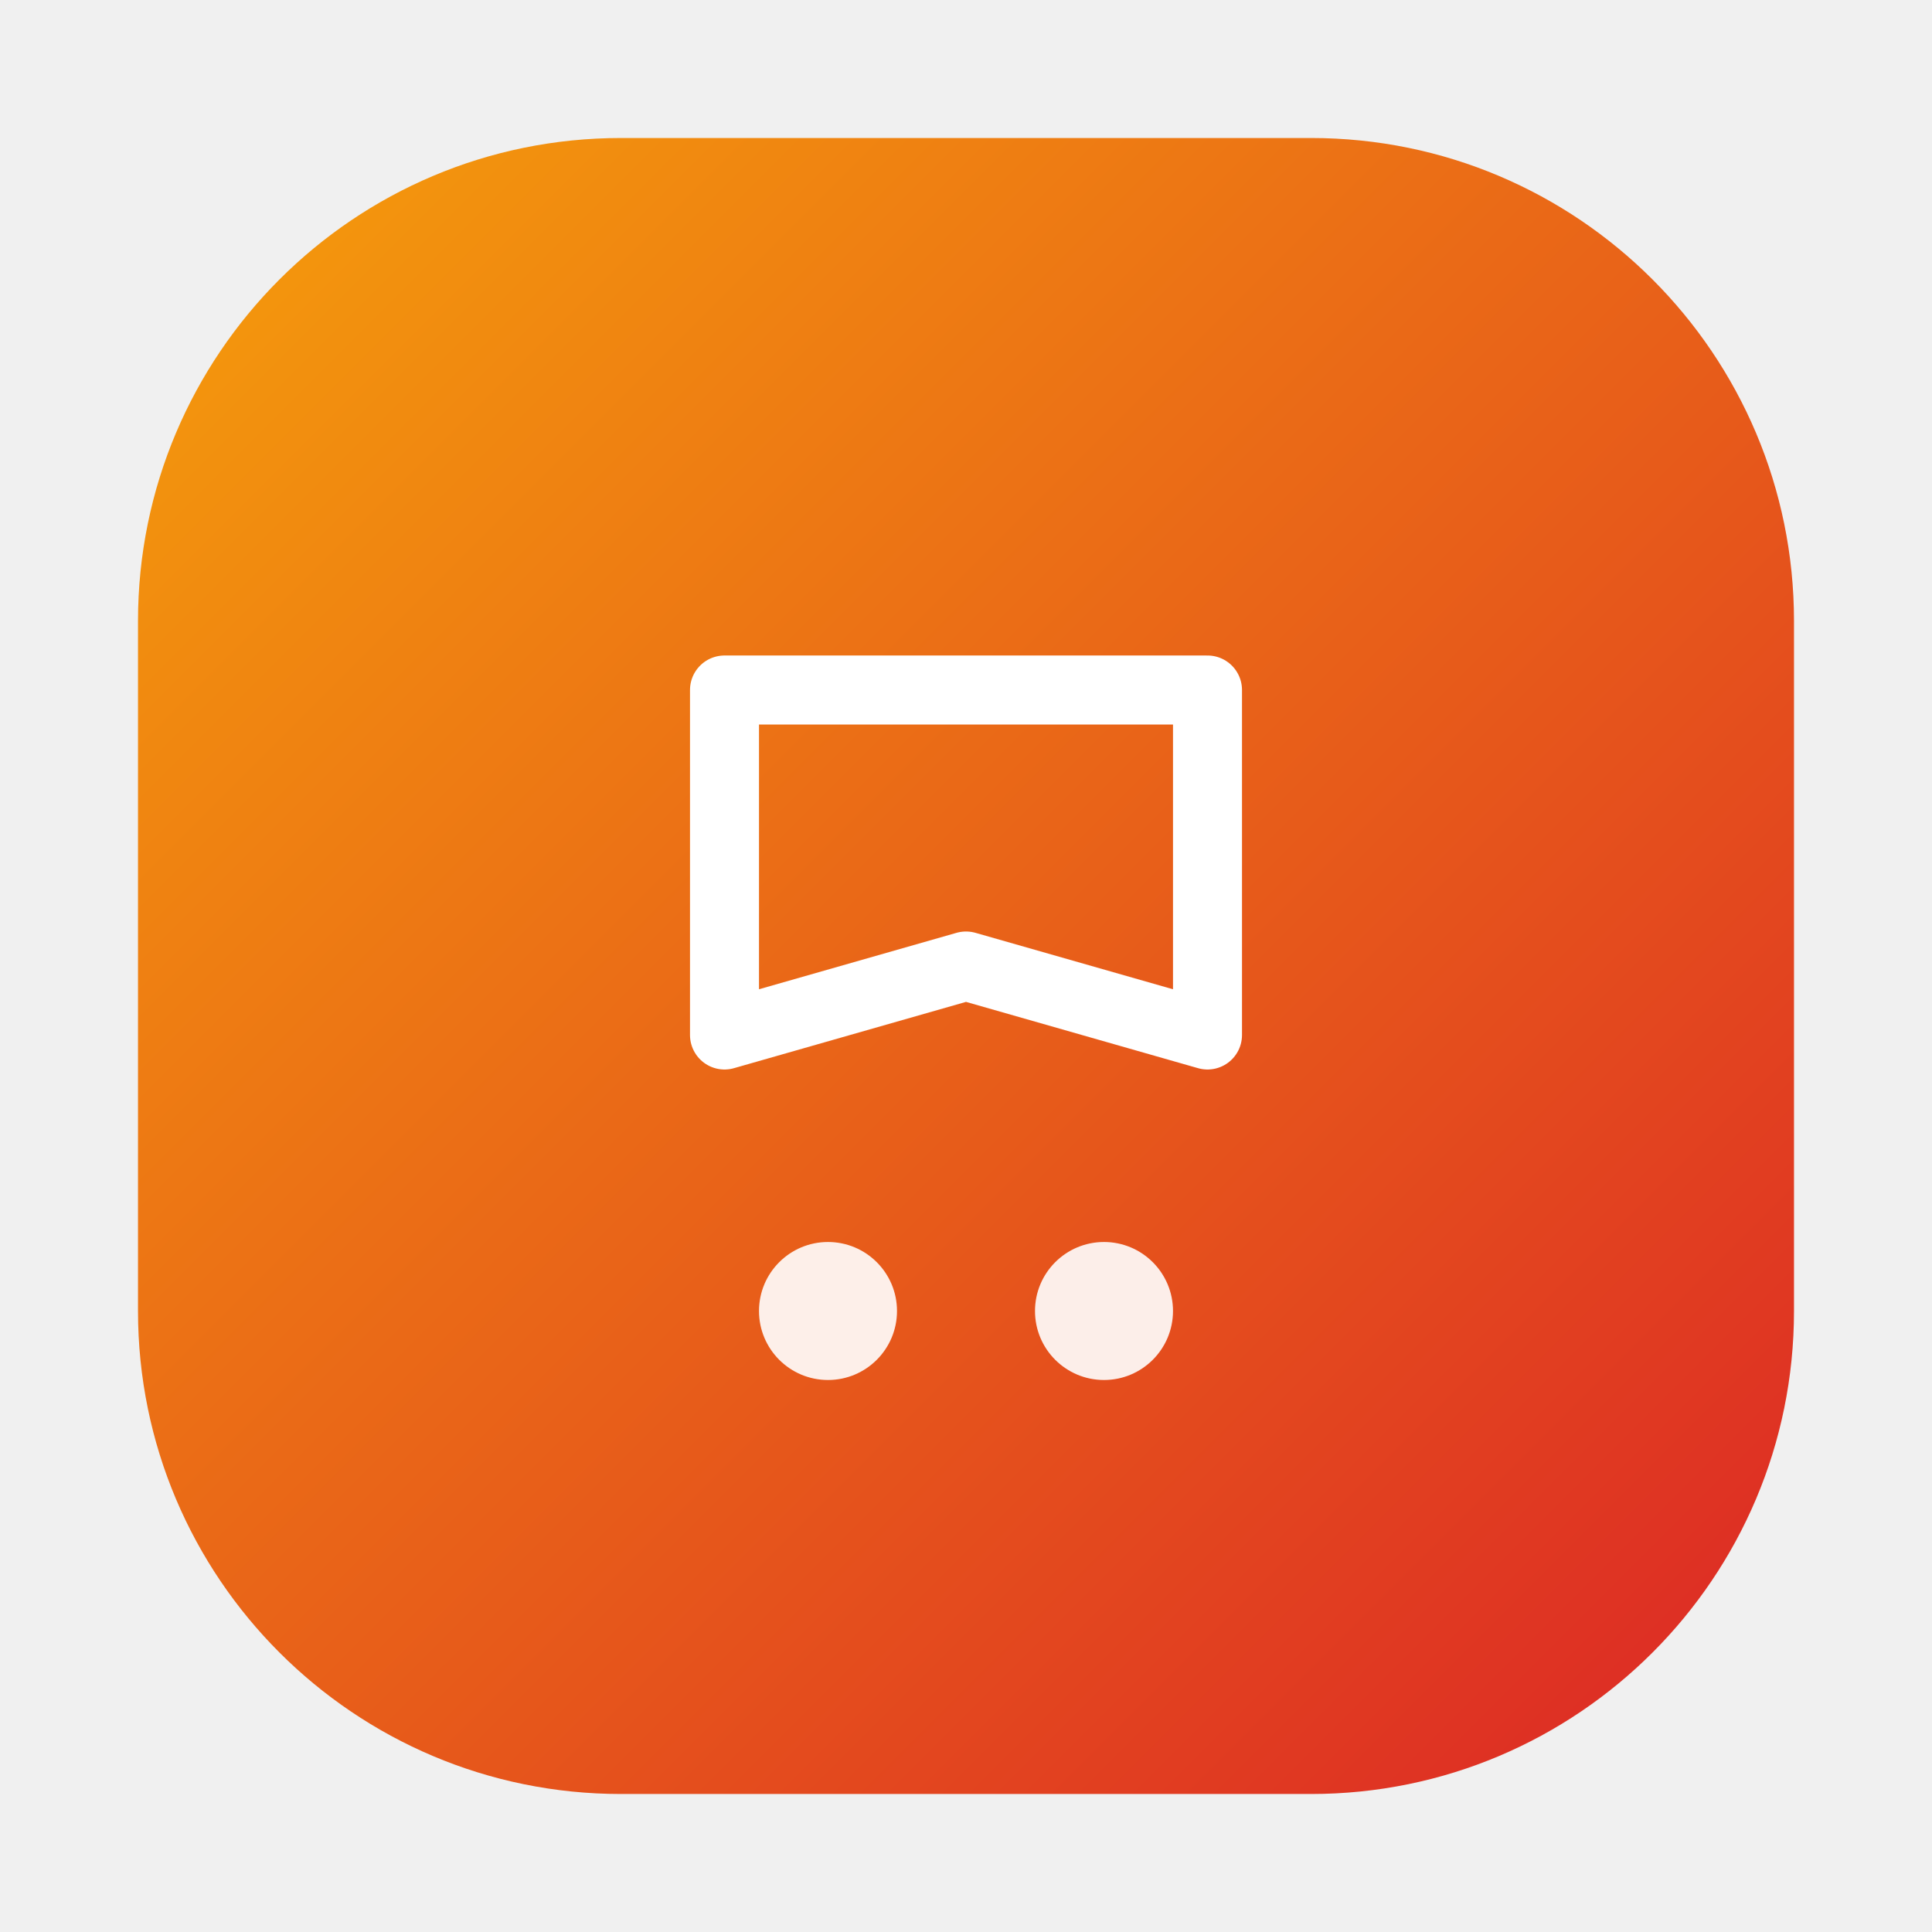
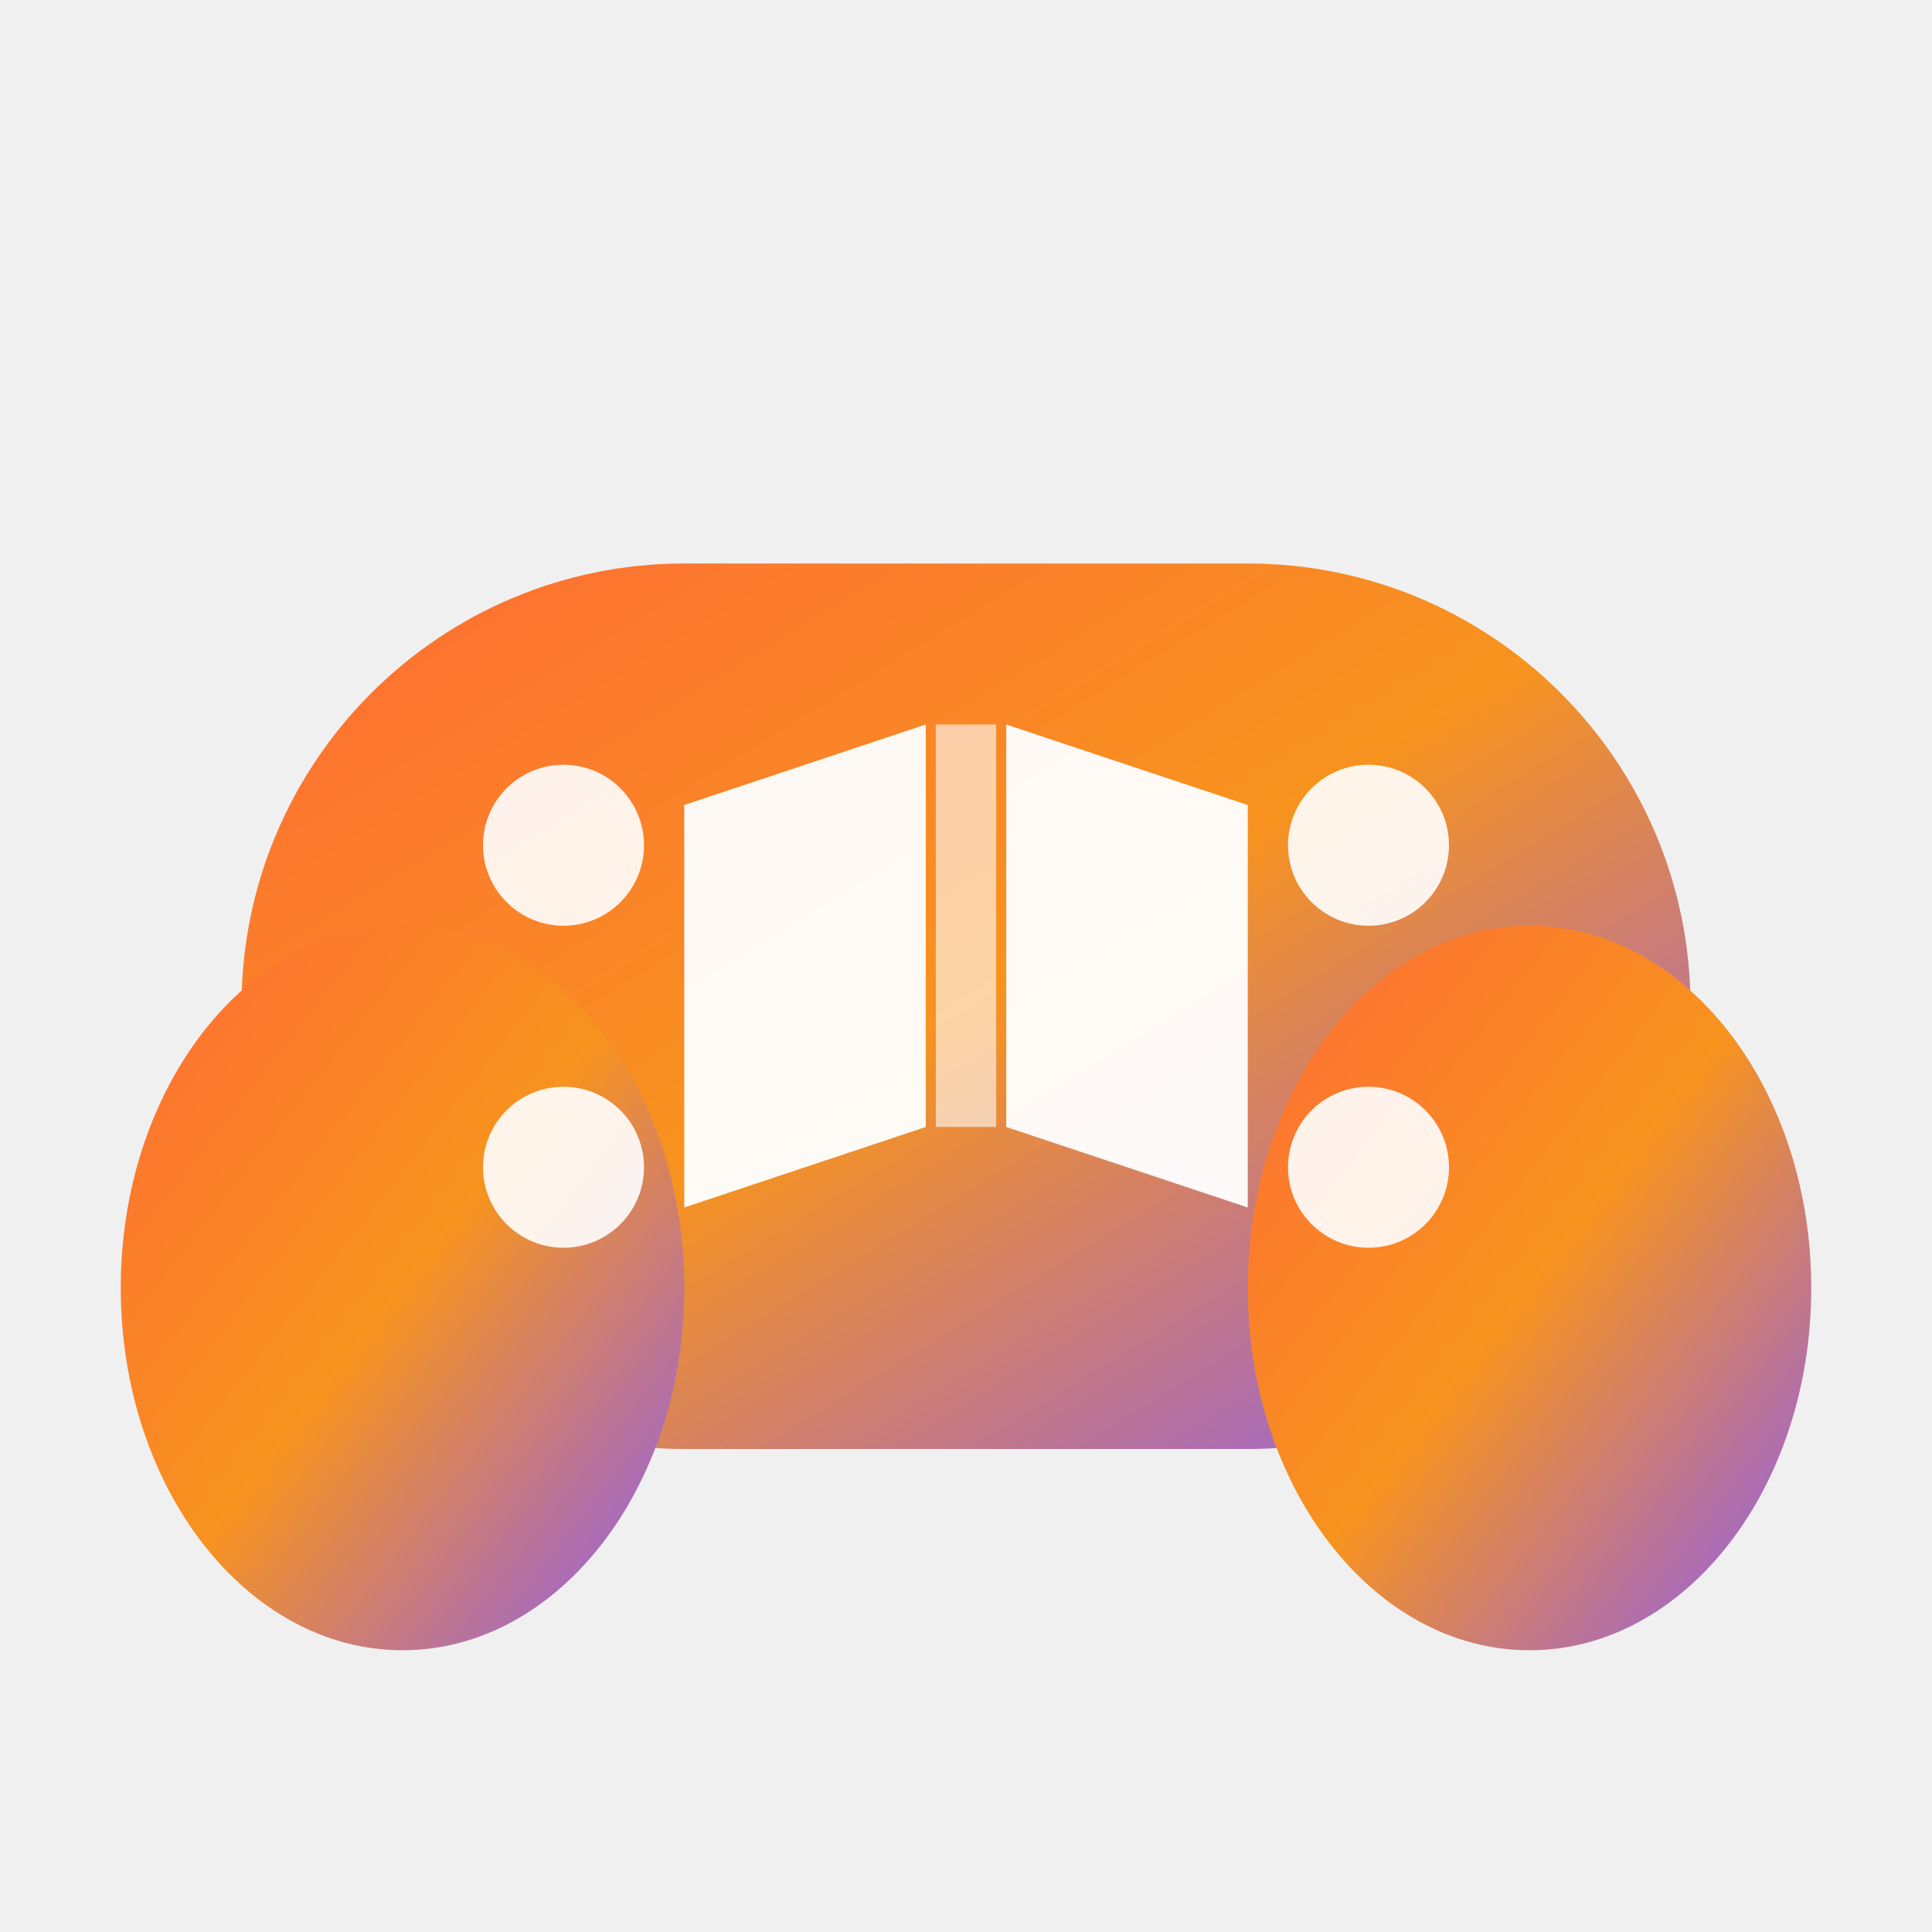
- <svg xmlns="http://www.w3.org/2000/svg" width="56" height="56" viewBox="0 0 56 56">
+ <svg xmlns="http://www.w3.org/2000/svg" width="48" height="48" viewBox="0 0 48 48">
  <defs>
-     <linearGradient id="favicon-gradient" x1="0%" y1="0%" x2="100%" y2="100%">
-       <stop offset="0%" style="stop-color:#F59E0B; stop-opacity:1" />
-       <stop offset="100%" style="stop-color:#DC2626; stop-opacity:1" />
+     <linearGradient id="icon-gradient" x1="0%" y1="0%" x2="100%" y2="100%">
+       <stop offset="0%" style="stop-color:#FF6B35; stop-opacity:1" />
+       <stop offset="50%" style="stop-color:#F7931E; stop-opacity:1" />
+       <stop offset="100%" style="stop-color:#8B5CF6; stop-opacity:1" />
    </linearGradient>
  </defs>
-   <rect x="4" y="4" width="48" height="48" rx="14" ry="14" fill="url(#favicon-gradient)" />
-   <g transform="translate(28, 22)">
-     <path d="M-7 -2 L-7 8 L0 6 L7 8 L7 -2 Z" fill="none" stroke="white" stroke-width="2" stroke-linejoin="round" />
+   <rect x="6" y="14" width="36" height="22" rx="11" ry="11" fill="url(#icon-gradient)" />
+   <ellipse cx="10" cy="32" rx="7" ry="9" fill="url(#icon-gradient)" />
+   <ellipse cx="38" cy="32" rx="7" ry="9" fill="url(#icon-gradient)" />
+   <g transform="translate(24, 25)">
+     <path d="M-7 -5 L-7 5 L-1 3 L-1 -7 Z" fill="white" opacity="0.95" />
+     <path d="M1 -7 L1 3 L7 5 L7 -5 Z" fill="white" opacity="0.95" />
+     <line x1="0" y1="-7" x2="0" y2="3" stroke="white" stroke-width="1.5" opacity="0.6" />
  </g>
-   <g transform="translate(28, 38)">
-     <circle cx="-4" cy="0" r="2" fill="white" opacity="0.9" />
-     <circle cx="4" cy="0" r="2" fill="white" opacity="0.9" />
-   </g>
+   <circle cx="14" cy="21" r="2" fill="white" opacity="0.9" />
+   <circle cx="14" cy="29" r="2" fill="white" opacity="0.9" />
+   <circle cx="34" cy="21" r="2" fill="white" opacity="0.9" />
+   <circle cx="34" cy="29" r="2" fill="white" opacity="0.9" />
</svg>
